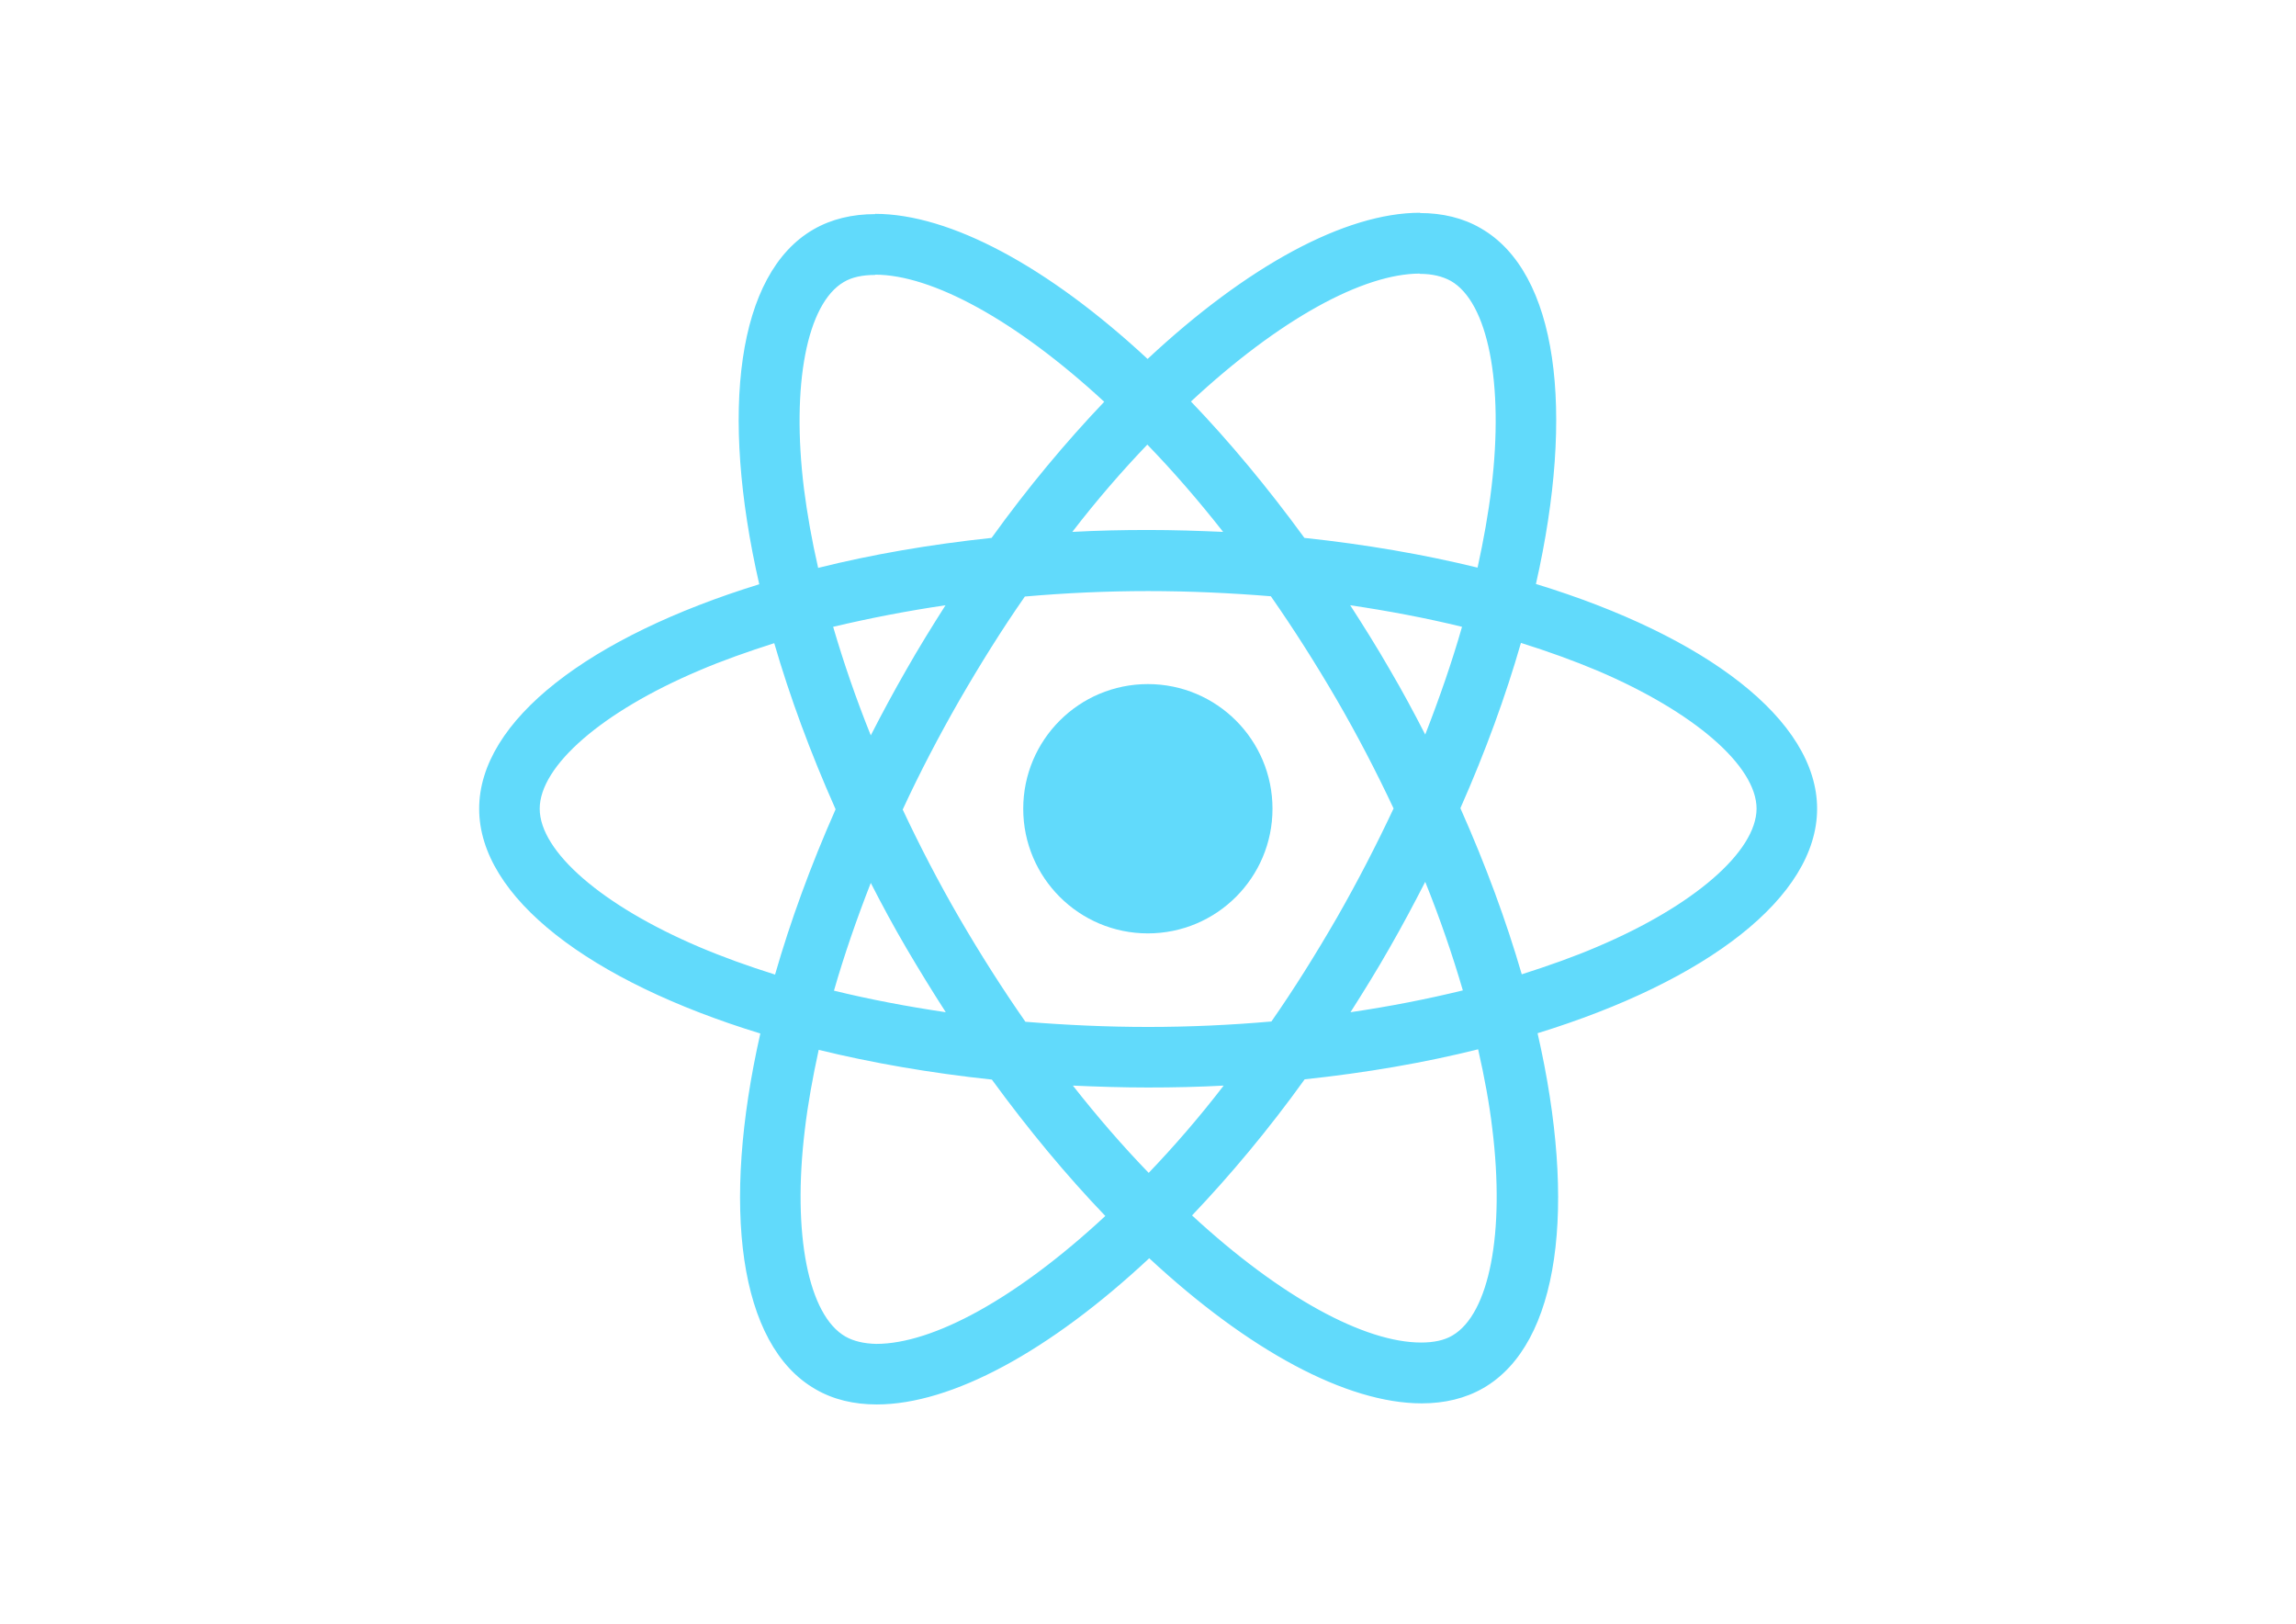
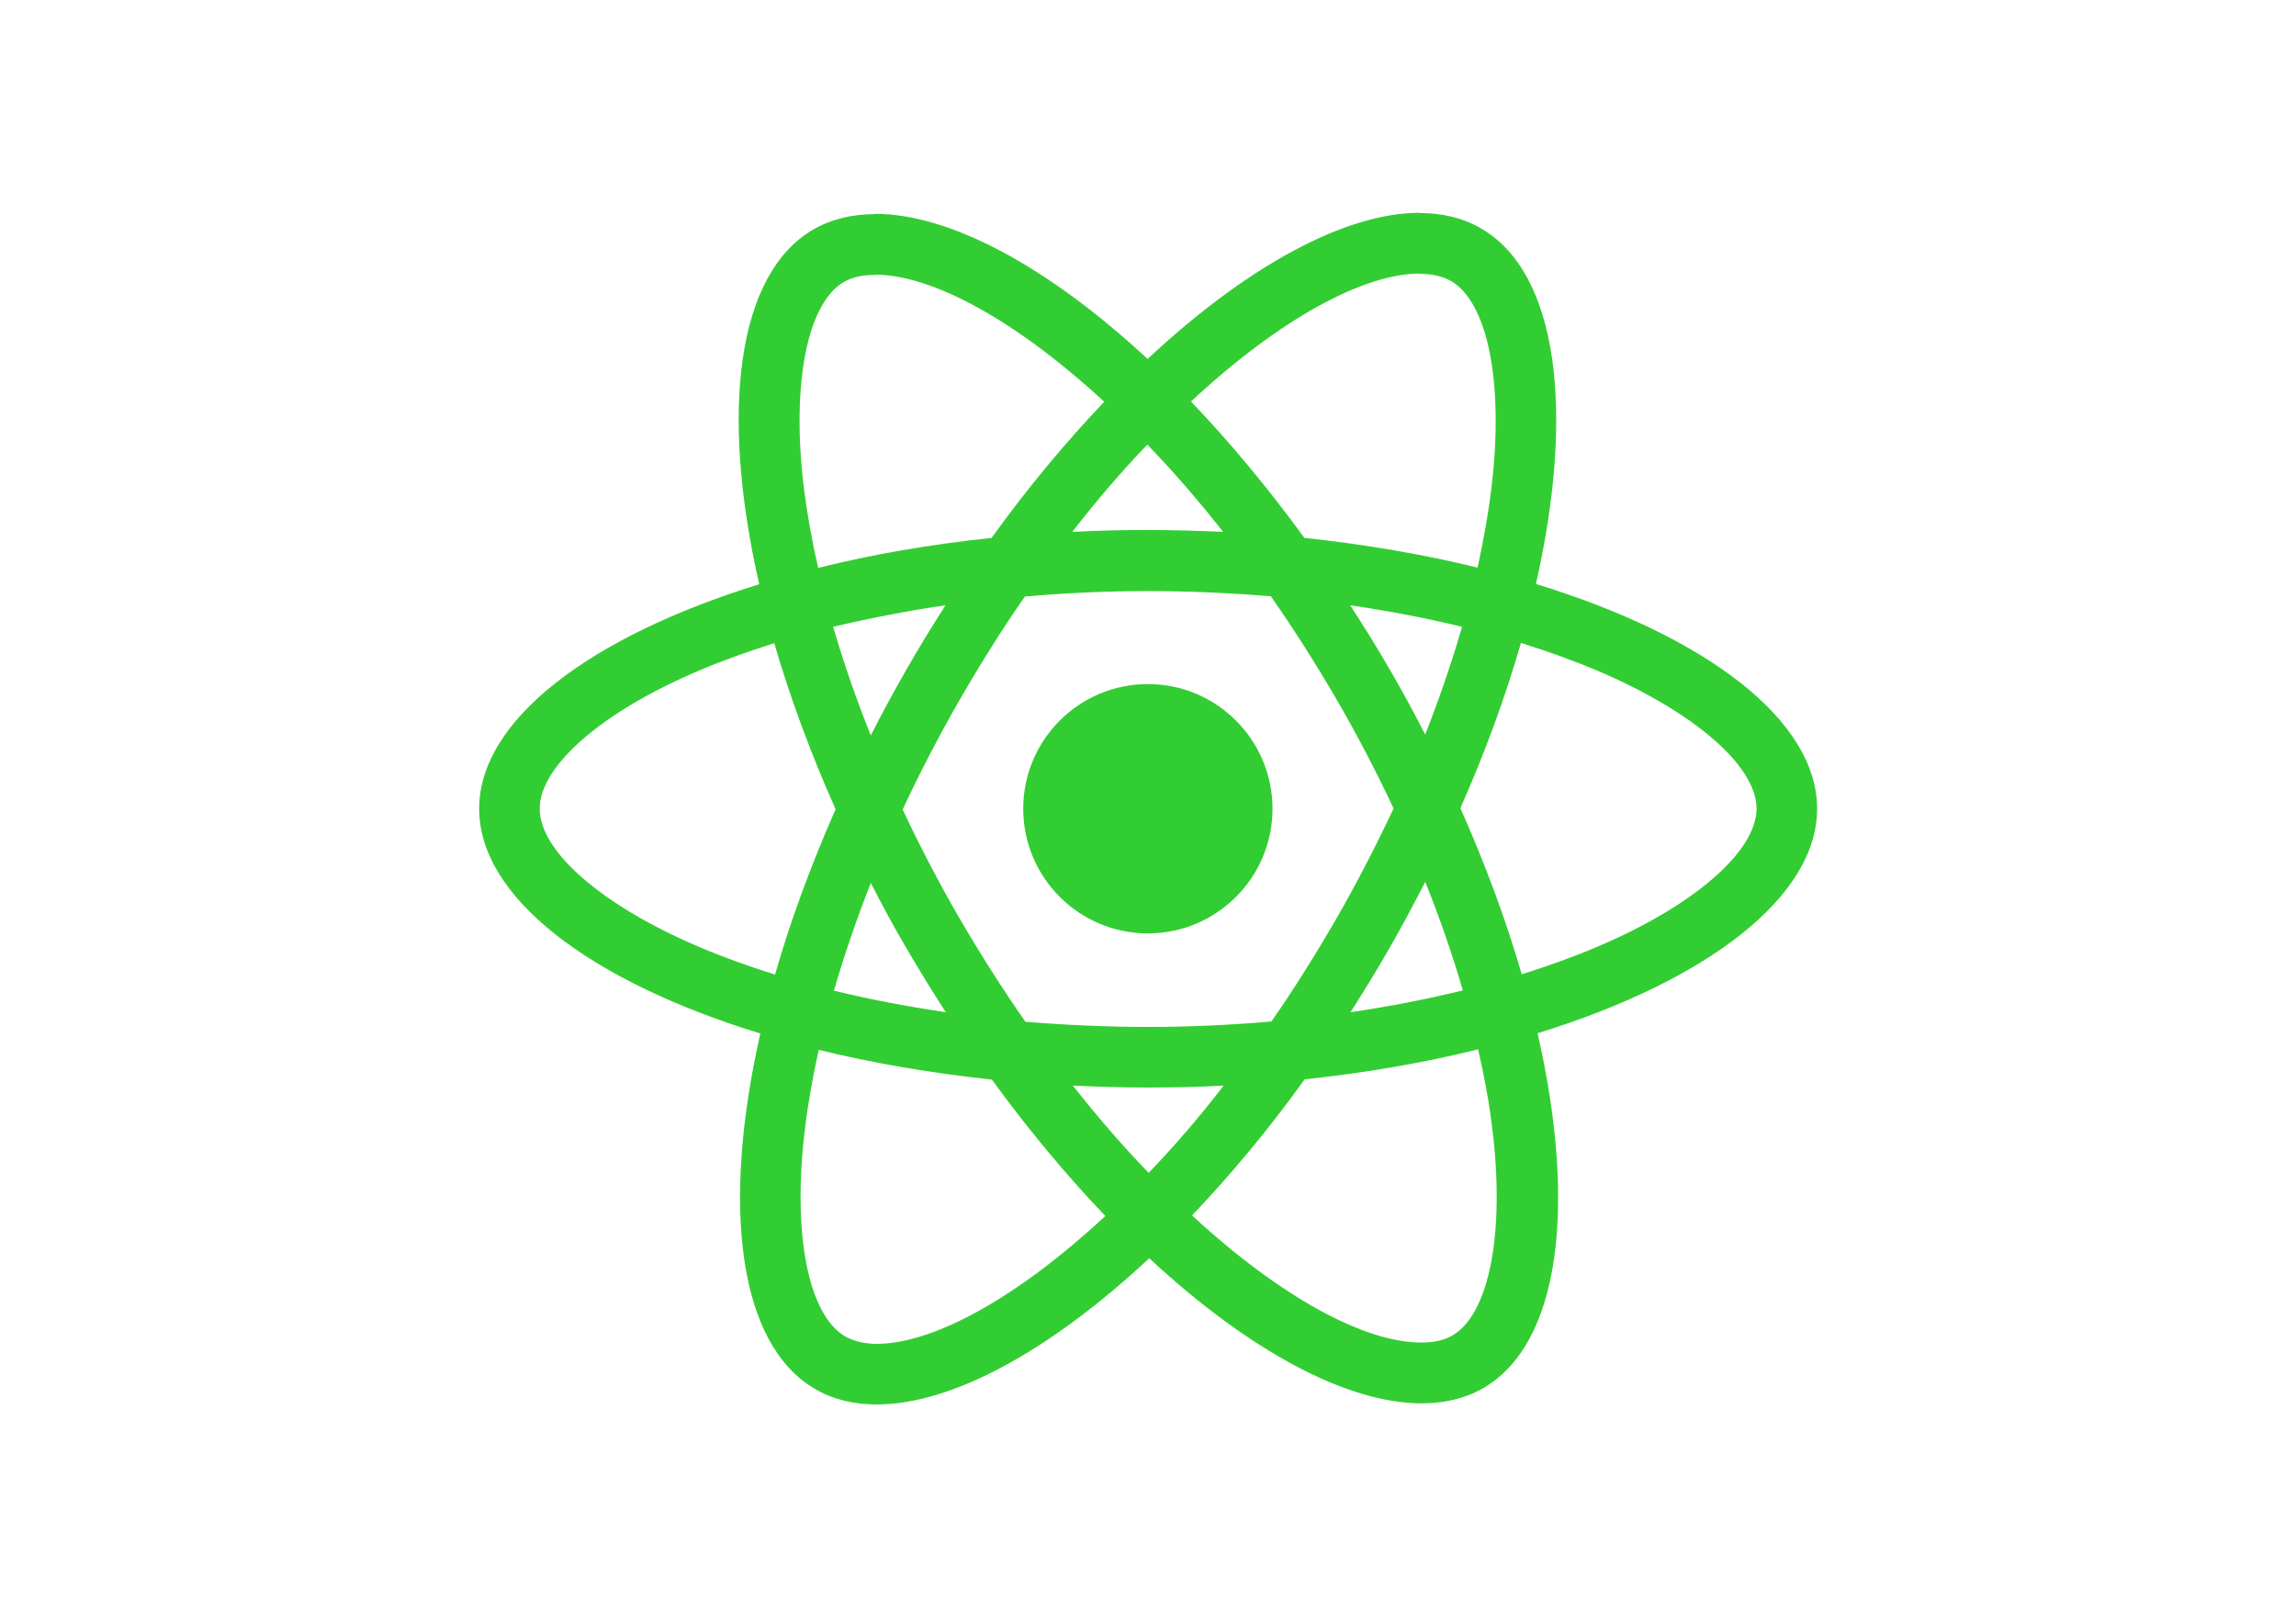
<svg xmlns="http://www.w3.org/2000/svg" viewBox="0 0 841.9 595.3">
-   <g fill="#61DAFB">
+   <g fill="limegreen">
    <path d="M666.3 296.5c0-32.5-40.7-63.3-103.1-82.4 14.4-63.6 8-114.2-20.2-130.4-6.5-3.8-14.1-5.6-22.4-5.6v22.3c4.6 0 8.3.9 11.4 2.6 13.6 7.8 19.5 37.5 14.9 75.7-1.1 9.4-2.9 19.3-5.1 29.4-19.6-4.8-41-8.5-63.5-10.9-13.5-18.5-27.5-35.3-41.6-50 32.6-30.3 63.2-46.9 84-46.9V78c-27.5 0-63.5 19.6-99.9 53.6-36.4-33.8-72.4-53.2-99.9-53.2v22.3c20.7 0 51.4 16.5 84 46.6-14 14.7-28 31.4-41.3 49.9-22.6 2.4-44 6.1-63.6 11-2.3-10-4-19.7-5.2-29-4.7-38.2 1.1-67.9 14.6-75.8 3-1.8 6.9-2.6 11.5-2.6V78.5c-8.4 0-16 1.8-22.6 5.6-28.1 16.2-34.4 66.7-19.9 130.1-62.2 19.2-102.7 49.9-102.7 82.3 0 32.5 40.7 63.3 103.1 82.4-14.4 63.6-8 114.2 20.2 130.4 6.5 3.8 14.1 5.6 22.5 5.6 27.5 0 63.5-19.6 99.9-53.6 36.4 33.8 72.4 53.2 99.9 53.2 8.4 0 16-1.8 22.6-5.6 28.1-16.2 34.4-66.7 19.9-130.1 62-19.1 102.5-49.9 102.5-82.3zm-130.2-66.7c-3.7 12.9-8.3 26.2-13.5 39.5-4.1-8-8.4-16-13.1-24-4.6-8-9.5-15.8-14.4-23.4 14.2 2.1 27.9 4.7 41 7.9zm-45.8 106.5c-7.8 13.5-15.8 26.3-24.1 38.2-14.9 1.3-30 2-45.2 2-15.1 0-30.2-.7-45-1.9-8.3-11.9-16.4-24.6-24.2-38-7.6-13.1-14.5-26.4-20.8-39.8 6.2-13.4 13.2-26.8 20.7-39.9 7.8-13.5 15.8-26.3 24.1-38.2 14.9-1.3 30-2 45.2-2 15.1 0 30.2.7 45 1.9 8.3 11.9 16.4 24.6 24.2 38 7.6 13.1 14.5 26.4 20.8 39.8-6.3 13.4-13.2 26.8-20.7 39.9zm32.3-13c5.4 13.4 10 26.8 13.8 39.8-13.1 3.2-26.9 5.9-41.2 8 4.9-7.7 9.8-15.6 14.4-23.7 4.6-8 8.9-16.1 13-24.1zM421.2 430c-9.3-9.6-18.6-20.3-27.8-32 9 .4 18.2.7 27.5.7 9.4 0 18.7-.2 27.8-.7-9 11.7-18.3 22.4-27.5 32zm-74.4-58.9c-14.2-2.1-27.9-4.7-41-7.9 3.7-12.9 8.3-26.2 13.5-39.5 4.1 8 8.4 16 13.1 24 4.7 8 9.5 15.8 14.4 23.4zM420.7 163c9.3 9.6 18.6 20.3 27.8 32-9-.4-18.2-.7-27.5-.7-9.4 0-18.7.2-27.8.7 9-11.7 18.3-22.4 27.5-32zm-74 58.9c-4.9 7.7-9.8 15.6-14.4 23.7-4.6 8-8.9 16-13 24-5.4-13.4-10-26.8-13.8-39.8 13.1-3.1 26.9-5.8 41.2-7.9zm-90.5 125.2c-35.4-15.1-58.3-34.9-58.3-50.6 0-15.7 22.9-35.6 58.3-50.6 8.6-3.7 18-7 27.7-10.1 5.7 19.6 13.2 40 22.5 60.9-9.2 20.8-16.6 41.1-22.2 60.6-9.9-3.1-19.3-6.5-28-10.2zM310 490c-13.6-7.8-19.5-37.5-14.9-75.7 1.1-9.4 2.9-19.3 5.1-29.4 19.6 4.8 41 8.5 63.5 10.9 13.5 18.5 27.5 35.3 41.6 50-32.6 30.3-63.2 46.9-84 46.9-4.5-.1-8.3-1-11.3-2.7zm237.2-76.2c4.7 38.2-1.1 67.9-14.6 75.8-3 1.8-6.9 2.6-11.5 2.6-20.7 0-51.4-16.5-84-46.6 14-14.7 28-31.4 41.3-49.9 22.6-2.4 44-6.1 63.6-11 2.3 10.1 4.1 19.8 5.2 29.1zm38.5-66.7c-8.6 3.7-18 7-27.7 10.1-5.7-19.6-13.2-40-22.5-60.9 9.2-20.8 16.6-41.1 22.2-60.6 9.9 3.1 19.3 6.5 28.1 10.2 35.4 15.1 58.3 34.9 58.3 50.6-.1 15.7-23 35.6-58.4 50.6zM320.8 78.4z" />
    <circle cx="420.9" cy="296.5" r="45.7" />
    <path d="M520.5 78.1z" />
  </g>
</svg>
